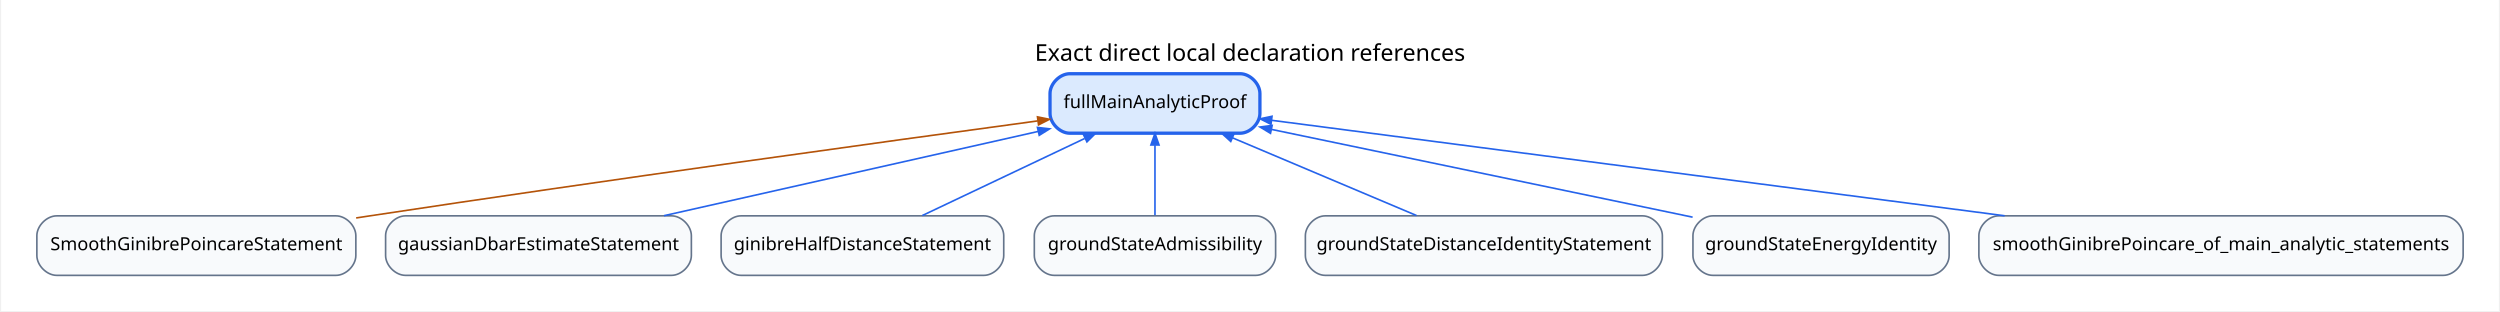
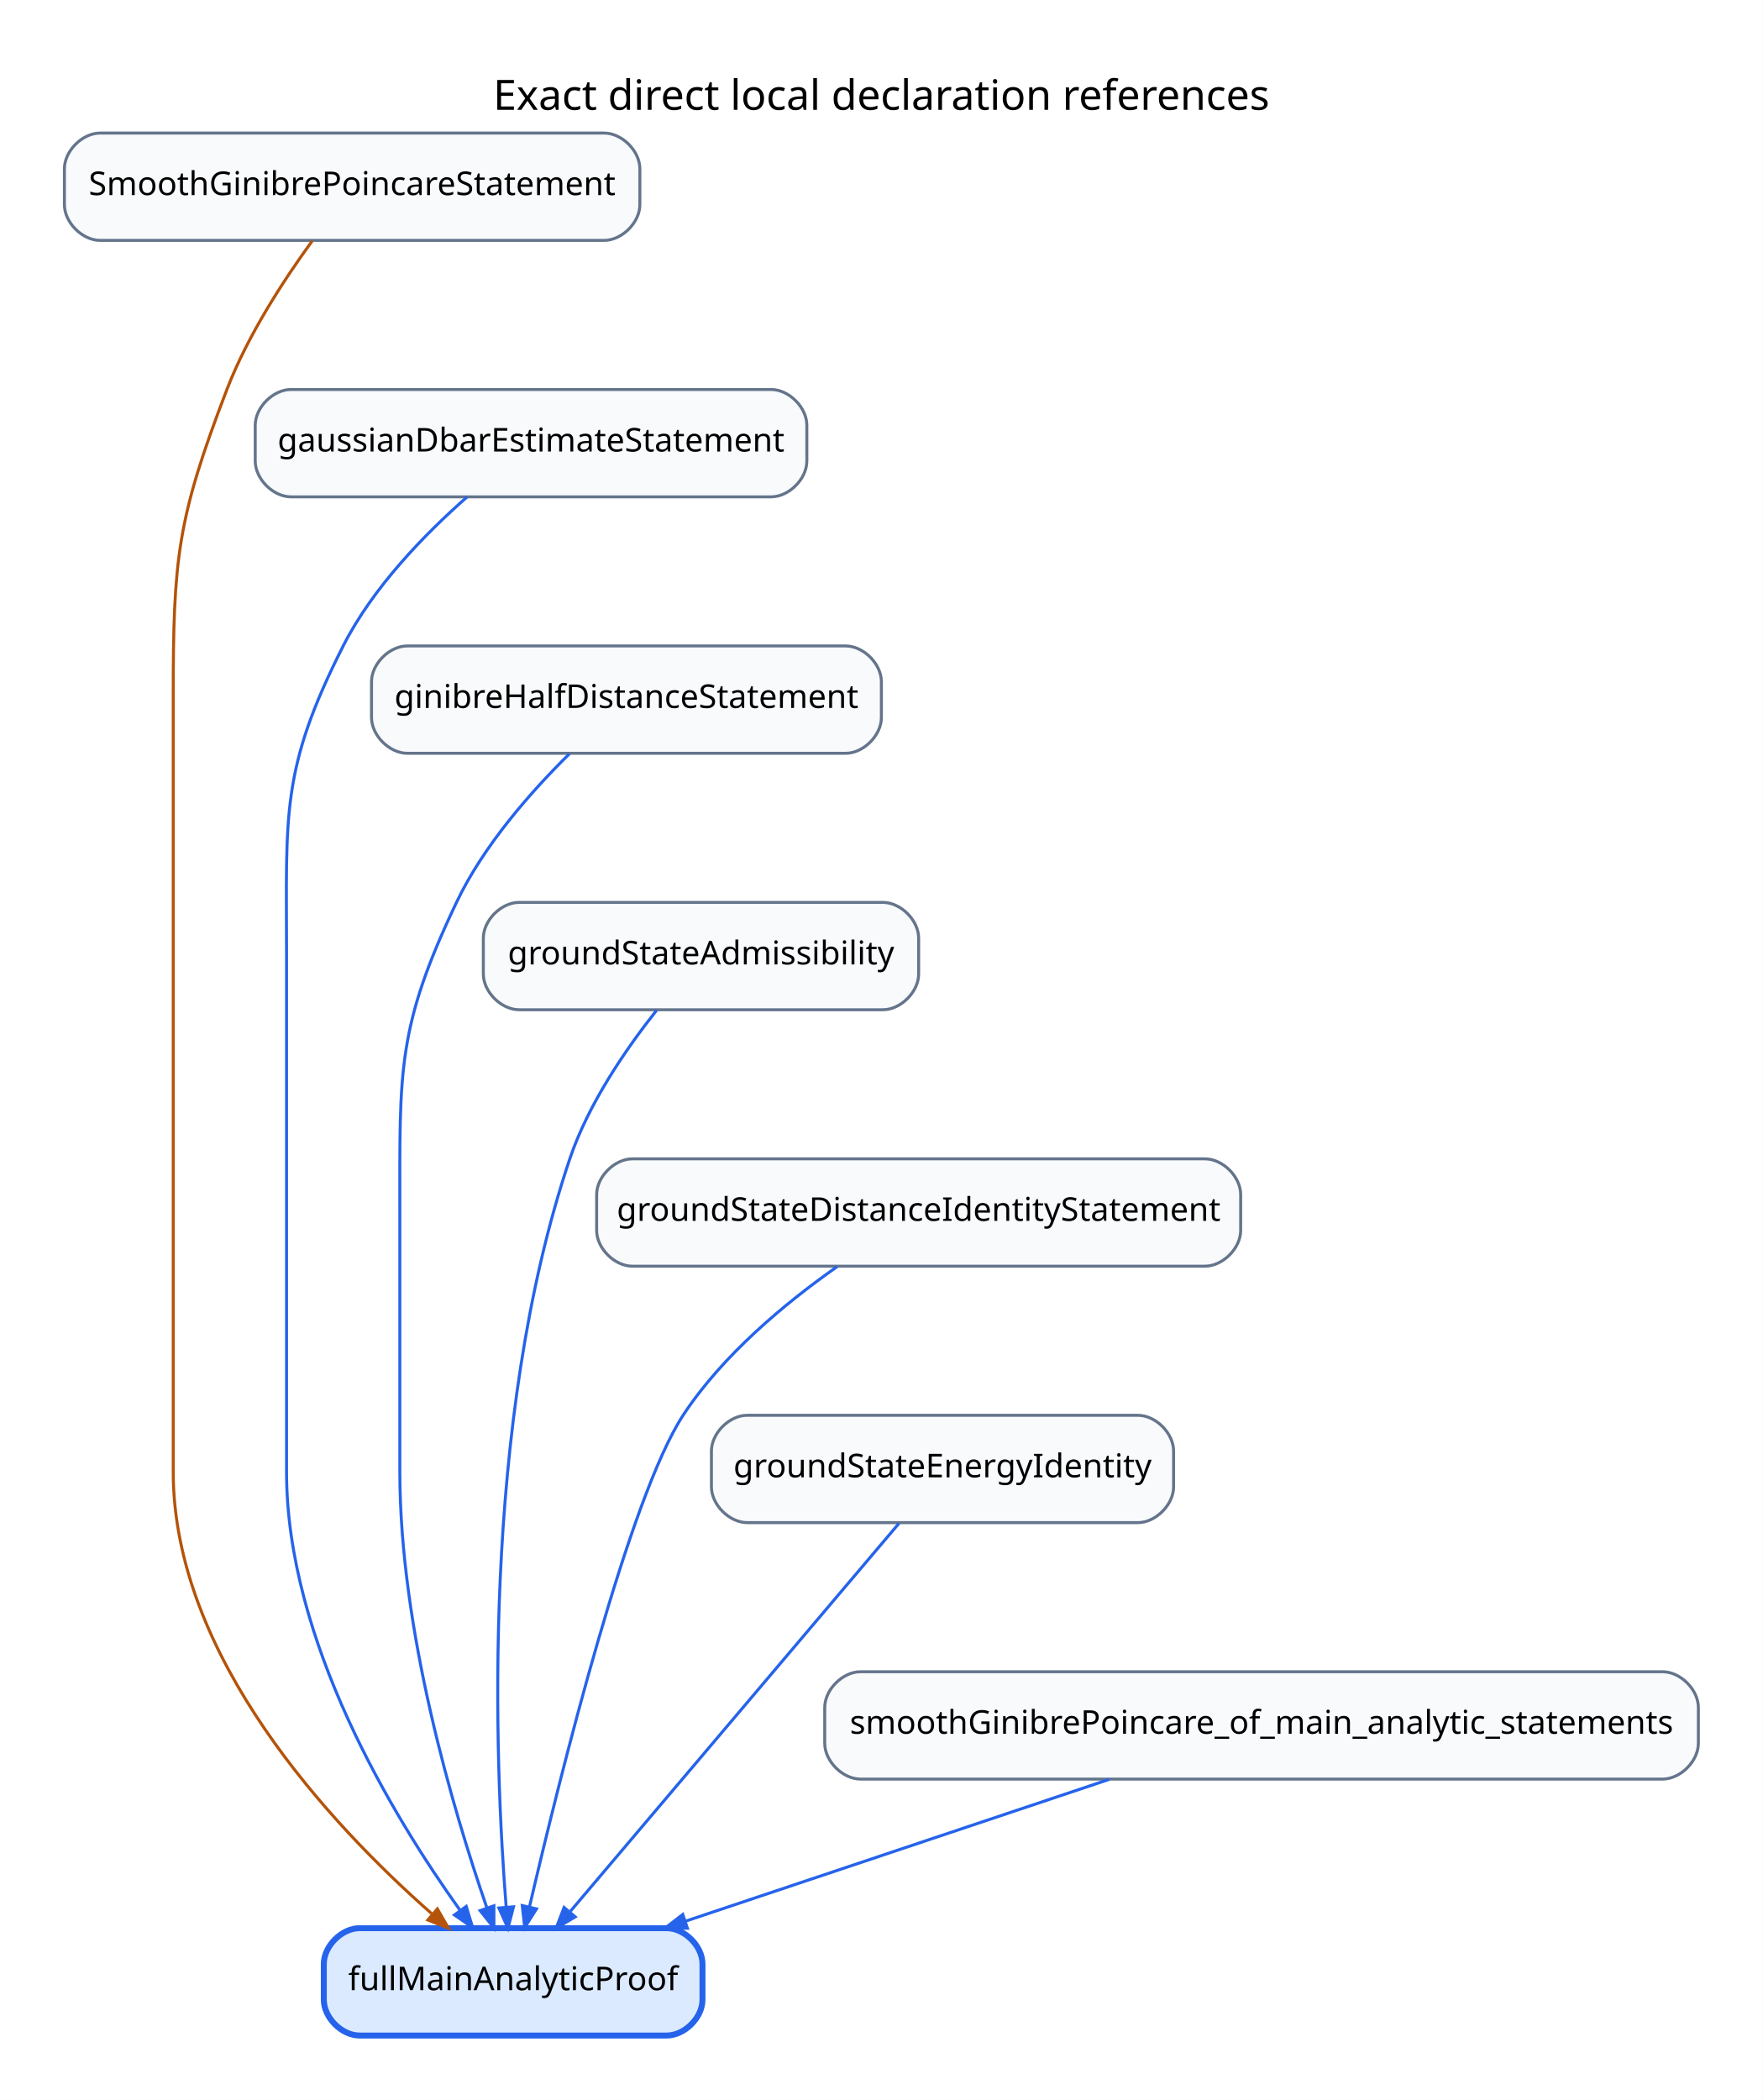
- <svg xmlns="http://www.w3.org/2000/svg" xmlns:xlink="http://www.w3.org/1999/xlink" width="1511pt" height="188pt" viewBox="0.00 0.00 1511.20 188.20">
-   <g id="graph0" class="graph" transform="scale(1 1) rotate(0) translate(21.6 166.6)">
-     <polygon fill="white" stroke="transparent" points="-21.6,21.6 -21.6,-166.6 1489.6,-166.6 1489.6,21.6 -21.6,21.6" />
-     <text text-anchor="middle" x="734" y="-129.8" font-family="sans-serif" font-size="14.00">Exact direct local declaration references</text>
+ <svg xmlns="http://www.w3.org/2000/svg" xmlns:xlink="http://www.w3.org/1999/xlink" width="591pt" height="704pt" viewBox="0.00 0.00 591.20 704.20">
+   <g id="graph0" class="graph" transform="scale(1 1) rotate(0) translate(21.6 682.6)">
+     <polygon fill="white" stroke="transparent" points="-21.6,21.6 -21.6,-682.6 569.6,-682.6 569.6,21.6 -21.6,21.6" />
+     <text text-anchor="middle" x="274" y="-645.8" font-family="sans-serif" font-size="14.00">Exact direct local declaration references</text>
    <g id="node1" class="node">
-       <path fill="#f8fafc" stroke="#64748b" d="M181,-36C181,-36 12,-36 12,-36 6,-36 0,-30 0,-24 0,-24 0,-12 0,-12 0,-6 6,0 12,0 12,0 181,0 181,0 187,0 193,-6 193,-12 193,-12 193,-24 193,-24 193,-30 187,-36 181,-36" />
-       <text text-anchor="middle" x="96.5" y="-15.2" font-family="sans-serif" font-size="11.00">SmoothGinibrePoincareStatement</text>
+       <path fill="#f8fafc" stroke="#64748b" d="M181,-638C181,-638 12,-638 12,-638 6,-638 0,-632 0,-626 0,-626 0,-614 0,-614 0,-608 6,-602 12,-602 12,-602 181,-602 181,-602 187,-602 193,-608 193,-614 193,-614 193,-626 193,-626 193,-632 187,-638 181,-638" />
+       <text text-anchor="middle" x="96.5" y="-617.2" font-family="sans-serif" font-size="11.00">SmoothGinibrePoincareStatement</text>
    </g>
    <g id="node2" class="node">
-       <path fill="#dbeafe" stroke="#2563eb" stroke-width="2" d="M728,-122C728,-122 625,-122 625,-122 619,-122 613,-116 613,-110 613,-110 613,-98 613,-98 613,-92 619,-86 625,-86 625,-86 728,-86 728,-86 734,-86 740,-92 740,-98 740,-98 740,-110 740,-110 740,-116 734,-122 728,-122" />
-       <text text-anchor="middle" x="676.5" y="-101.2" font-family="sans-serif" font-size="11.00">fullMainAnalyticProof</text>
+       <path fill="#dbeafe" stroke="#2563eb" stroke-width="2" d="M202,-36C202,-36 99,-36 99,-36 93,-36 87,-30 87,-24 87,-24 87,-12 87,-12 87,-6 93,0 99,0 99,0 202,0 202,0 208,0 214,-6 214,-12 214,-12 214,-24 214,-24 214,-30 208,-36 202,-36" />
+       <text text-anchor="middle" x="150.5" y="-15.2" font-family="sans-serif" font-size="11.00">fullMainAnalyticProof</text>
    </g>
    <g id="edge1" class="edge">
      <g id="a_edge1">
        <a xlink:title="type">
-           <path fill="none" stroke="#b45309" d="M193.18,-34.73C195.98,-35.16 198.76,-35.59 201.5,-36 344.75,-57.7 512.66,-80.85 605.56,-93.45" />
-           <polygon fill="#b45309" stroke="#b45309" points="605.41,-95.9 612.67,-94.42 606.06,-91.05 605.41,-95.9" />
+           <path fill="none" stroke="#b45309" d="M83.09,-601.8C73.64,-588.82 61.49,-570.2 54.5,-552 37.85,-508.61 36.5,-495.47 36.5,-449 36.5,-449 36.5,-449 36.5,-189 36.5,-127.02 89.41,-70.59 123.14,-40.91" />
+           <polygon fill="#b45309" stroke="#b45309" points="125.09,-42.46 128.79,-36.03 121.89,-38.75 125.09,-42.46" />
        </a>
      </g>
    </g>
    <g id="node3" class="node">
-       <path fill="#f8fafc" stroke="#64748b" d="M384,-36C384,-36 223,-36 223,-36 217,-36 211,-30 211,-24 211,-24 211,-12 211,-12 211,-6 217,0 223,0 223,0 384,0 384,0 390,0 396,-6 396,-12 396,-12 396,-24 396,-24 396,-30 390,-36 384,-36" />
-       <text text-anchor="middle" x="303.5" y="-15.2" font-family="sans-serif" font-size="11.00">gaussianDbarEstimateStatement</text>
+       <path fill="#f8fafc" stroke="#64748b" d="M237,-552C237,-552 76,-552 76,-552 70,-552 64,-546 64,-540 64,-540 64,-528 64,-528 64,-522 70,-516 76,-516 76,-516 237,-516 237,-516 243,-516 249,-522 249,-528 249,-528 249,-540 249,-540 249,-546 243,-552 237,-552" />
+       <text text-anchor="middle" x="156.5" y="-531.2" font-family="sans-serif" font-size="11.00">gaussianDbarEstimateStatement</text>
    </g>
    <g id="edge2" class="edge">
      <g id="a_edge2">
        <a xlink:title="value">
-           <path fill="none" stroke="#2563eb" d="M379.43,-36.1C445.71,-51.03 541.15,-72.52 605.83,-87.08" />
-           <polygon fill="#2563eb" stroke="#2563eb" points="605.4,-89.5 612.77,-88.65 606.48,-84.72 605.4,-89.5" />
+           <path fill="none" stroke="#2563eb" d="M135.03,-515.95C120.98,-503.59 103.45,-485.66 93.5,-466 72.48,-424.47 74.5,-409.55 74.5,-363 74.5,-363 74.5,-363 74.5,-189 74.5,-132.32 110.14,-73.55 132.61,-42.13" />
+           <polygon fill="#2563eb" stroke="#2563eb" points="134.77,-43.32 136.91,-36.22 130.81,-40.43 134.77,-43.32" />
        </a>
      </g>
    </g>
    <g id="node4" class="node">
-       <path fill="#f8fafc" stroke="#64748b" d="M573,-36C573,-36 426,-36 426,-36 420,-36 414,-30 414,-24 414,-24 414,-12 414,-12 414,-6 420,0 426,0 426,0 573,0 573,0 579,0 585,-6 585,-12 585,-12 585,-24 585,-24 585,-30 579,-36 573,-36" />
-       <text text-anchor="middle" x="499.5" y="-15.2" font-family="sans-serif" font-size="11.00">ginibreHalfDistanceStatement</text>
+       <path fill="#f8fafc" stroke="#64748b" d="M262,-466C262,-466 115,-466 115,-466 109,-466 103,-460 103,-454 103,-454 103,-442 103,-442 103,-436 109,-430 115,-430 115,-430 262,-430 262,-430 268,-430 274,-436 274,-442 274,-442 274,-454 274,-454 274,-460 268,-466 262,-466" />
+       <text text-anchor="middle" x="188.5" y="-445.2" font-family="sans-serif" font-size="11.00">ginibreHalfDistanceStatement</text>
    </g>
    <g id="edge3" class="edge">
      <g id="a_edge3">
        <a xlink:title="value">
-           <path fill="none" stroke="#2563eb" d="M535.75,-36.2C564.24,-49.72 603.98,-68.59 633.98,-82.82" />
-           <polygon fill="#2563eb" stroke="#2563eb" points="633.23,-85.18 640.61,-85.97 635.33,-80.75 633.23,-85.18" />
+           <path fill="none" stroke="#2563eb" d="M169.37,-429.82C156.63,-417.28 140.61,-399.17 131.5,-380 111.52,-337.96 112.5,-323.55 112.5,-277 112.5,-277 112.5,-277 112.5,-189 112.5,-135.86 130.4,-75.58 141.63,-43" />
+           <polygon fill="#2563eb" stroke="#2563eb" points="144.05,-43.51 144.05,-36.09 139.42,-41.89 144.05,-43.51" />
        </a>
      </g>
    </g>
    <g id="node5" class="node">
-       <path fill="#f8fafc" stroke="#64748b" d="M737.5,-36C737.5,-36 615.5,-36 615.5,-36 609.5,-36 603.5,-30 603.5,-24 603.5,-24 603.5,-12 603.5,-12 603.5,-6 609.5,0 615.5,0 615.5,0 737.5,0 737.5,0 743.5,0 749.5,-6 749.5,-12 749.5,-12 749.5,-24 749.5,-24 749.5,-30 743.5,-36 737.5,-36" />
-       <text text-anchor="middle" x="676.5" y="-15.2" font-family="sans-serif" font-size="11.00">groundStateAdmissibility</text>
+       <path fill="#f8fafc" stroke="#64748b" d="M274.5,-380C274.5,-380 152.5,-380 152.5,-380 146.5,-380 140.5,-374 140.5,-368 140.5,-368 140.5,-356 140.5,-356 140.5,-350 146.5,-344 152.5,-344 152.5,-344 274.5,-344 274.5,-344 280.5,-344 286.5,-350 286.5,-356 286.5,-356 286.5,-368 286.5,-368 286.5,-374 280.5,-380 274.5,-380" />
+       <text text-anchor="middle" x="213.5" y="-359.2" font-family="sans-serif" font-size="11.00">groundStateAdmissibility</text>
    </g>
    <g id="edge4" class="edge">
      <g id="a_edge4">
        <a xlink:title="value">
-           <path fill="none" stroke="#2563eb" d="M676.5,-36.4C676.5,-48.65 676.5,-65.2 676.5,-78.74" />
-           <polygon fill="#2563eb" stroke="#2563eb" points="674.05,-78.9 676.5,-85.9 678.95,-78.9 674.05,-78.9" />
+           <path fill="none" stroke="#2563eb" d="M198.63,-343.84C188.48,-331.03 175.77,-312.59 169.5,-294 139.63,-205.35 144.3,-91.75 148.17,-42.99" />
+           <polygon fill="#2563eb" stroke="#2563eb" points="150.62,-43.18 148.76,-36 145.73,-42.77 150.62,-43.18" />
        </a>
      </g>
    </g>
    <g id="node6" class="node">
-       <path fill="#f8fafc" stroke="#64748b" d="M971.5,-36C971.5,-36 779.5,-36 779.5,-36 773.5,-36 767.5,-30 767.5,-24 767.5,-24 767.5,-12 767.5,-12 767.5,-6 773.5,0 779.5,0 779.5,0 971.5,0 971.5,0 977.5,0 983.5,-6 983.5,-12 983.5,-12 983.5,-24 983.5,-24 983.5,-30 977.5,-36 971.5,-36" />
-       <text text-anchor="middle" x="875.5" y="-15.2" font-family="sans-serif" font-size="11.00">groundStateDistanceIdentityStatement</text>
+       <path fill="#f8fafc" stroke="#64748b" d="M382.5,-294C382.5,-294 190.5,-294 190.5,-294 184.5,-294 178.5,-288 178.5,-282 178.5,-282 178.5,-270 178.5,-270 178.5,-264 184.5,-258 190.5,-258 190.5,-258 382.5,-258 382.5,-258 388.5,-258 394.5,-264 394.5,-270 394.5,-270 394.5,-282 394.5,-282 394.5,-288 388.5,-294 382.5,-294" />
+       <text text-anchor="middle" x="286.5" y="-273.2" font-family="sans-serif" font-size="11.00">groundStateDistanceIdentityStatement</text>
    </g>
    <g id="edge5" class="edge">
      <g id="a_edge5">
        <a xlink:title="value">
-           <path fill="none" stroke="#2563eb" d="M834.75,-36.2C802.45,-49.84 757.28,-68.9 723.46,-83.18" />
-           <polygon fill="#2563eb" stroke="#2563eb" points="722.35,-80.99 716.86,-85.97 724.26,-85.5 722.35,-80.99" />
+           <path fill="none" stroke="#2563eb" d="M259.16,-257.85C242.05,-245.83 220.81,-228.31 207.5,-208 189.44,-180.44 166.35,-87.64 155.98,-43.17" />
+           <polygon fill="#2563eb" stroke="#2563eb" points="158.33,-42.47 154.37,-36.21 153.56,-43.58 158.33,-42.47" />
        </a>
      </g>
    </g>
    <g id="node7" class="node">
-       <path fill="#f8fafc" stroke="#64748b" d="M1145,-36C1145,-36 1014,-36 1014,-36 1008,-36 1002,-30 1002,-24 1002,-24 1002,-12 1002,-12 1002,-6 1008,0 1014,0 1014,0 1145,0 1145,0 1151,0 1157,-6 1157,-12 1157,-12 1157,-24 1157,-24 1157,-30 1151,-36 1145,-36" />
-       <text text-anchor="middle" x="1079.5" y="-15.2" font-family="sans-serif" font-size="11.00">groundStateEnergyIdentity</text>
+       <path fill="#f8fafc" stroke="#64748b" d="M360,-208C360,-208 229,-208 229,-208 223,-208 217,-202 217,-196 217,-196 217,-184 217,-184 217,-178 223,-172 229,-172 229,-172 360,-172 360,-172 366,-172 372,-178 372,-184 372,-184 372,-196 372,-196 372,-202 366,-208 360,-208" />
+       <text text-anchor="middle" x="294.5" y="-187.2" font-family="sans-serif" font-size="11.00">groundStateEnergyIdentity</text>
    </g>
    <g id="edge6" class="edge">
      <g id="a_edge6">
        <a xlink:title="value">
-           <path fill="none" stroke="#2563eb" d="M1001.8,-35.2C928.16,-50.54 818.51,-73.4 747.25,-88.25" />
-           <polygon fill="#2563eb" stroke="#2563eb" points="746.4,-85.93 740.05,-89.75 747.4,-90.72 746.4,-85.93" />
+           <path fill="none" stroke="#2563eb" d="M279.9,-171.76C253.74,-140.88 198.9,-76.14 169.72,-41.69" />
+           <polygon fill="#2563eb" stroke="#2563eb" points="171.32,-39.79 164.92,-36.03 167.58,-42.95 171.32,-39.79" />
        </a>
      </g>
    </g>
    <g id="node8" class="node">
-       <path fill="#f8fafc" stroke="#64748b" d="M1456,-36C1456,-36 1187,-36 1187,-36 1181,-36 1175,-30 1175,-24 1175,-24 1175,-12 1175,-12 1175,-6 1181,0 1187,0 1187,0 1456,0 1456,0 1462,0 1468,-6 1468,-12 1468,-12 1468,-24 1468,-24 1468,-30 1462,-36 1456,-36" />
-       <text text-anchor="middle" x="1321.5" y="-15.2" font-family="sans-serif" font-size="11.00">smoothGinibrePoincare_of_main_analytic_statements</text>
+       <path fill="#f8fafc" stroke="#64748b" d="M536,-122C536,-122 267,-122 267,-122 261,-122 255,-116 255,-110 255,-110 255,-98 255,-98 255,-92 261,-86 267,-86 267,-86 536,-86 536,-86 542,-86 548,-92 548,-98 548,-98 548,-110 548,-110 548,-116 542,-122 536,-122" />
+       <text text-anchor="middle" x="401.5" y="-101.2" font-family="sans-serif" font-size="11.00">smoothGinibrePoincare_of_main_analytic_statements</text>
    </g>
    <g id="edge7" class="edge">
      <g id="a_edge7">
        <a xlink:title="value">
-           <path fill="none" stroke="#2563eb" d="M1190.59,-36.05C1056.68,-53.49 853.66,-79.93 747.25,-93.79" />
-           <polygon fill="#2563eb" stroke="#2563eb" points="746.69,-91.39 740.07,-94.72 747.32,-96.25 746.69,-91.39" />
+           <path fill="none" stroke="#2563eb" d="M350.4,-85.9C309.18,-72.1 251.19,-52.7 208.28,-38.34" />
+           <polygon fill="#2563eb" stroke="#2563eb" points="208.94,-35.97 201.52,-36.08 207.39,-40.62 208.94,-35.97" />
        </a>
      </g>
    </g>
  </g>
</svg>
